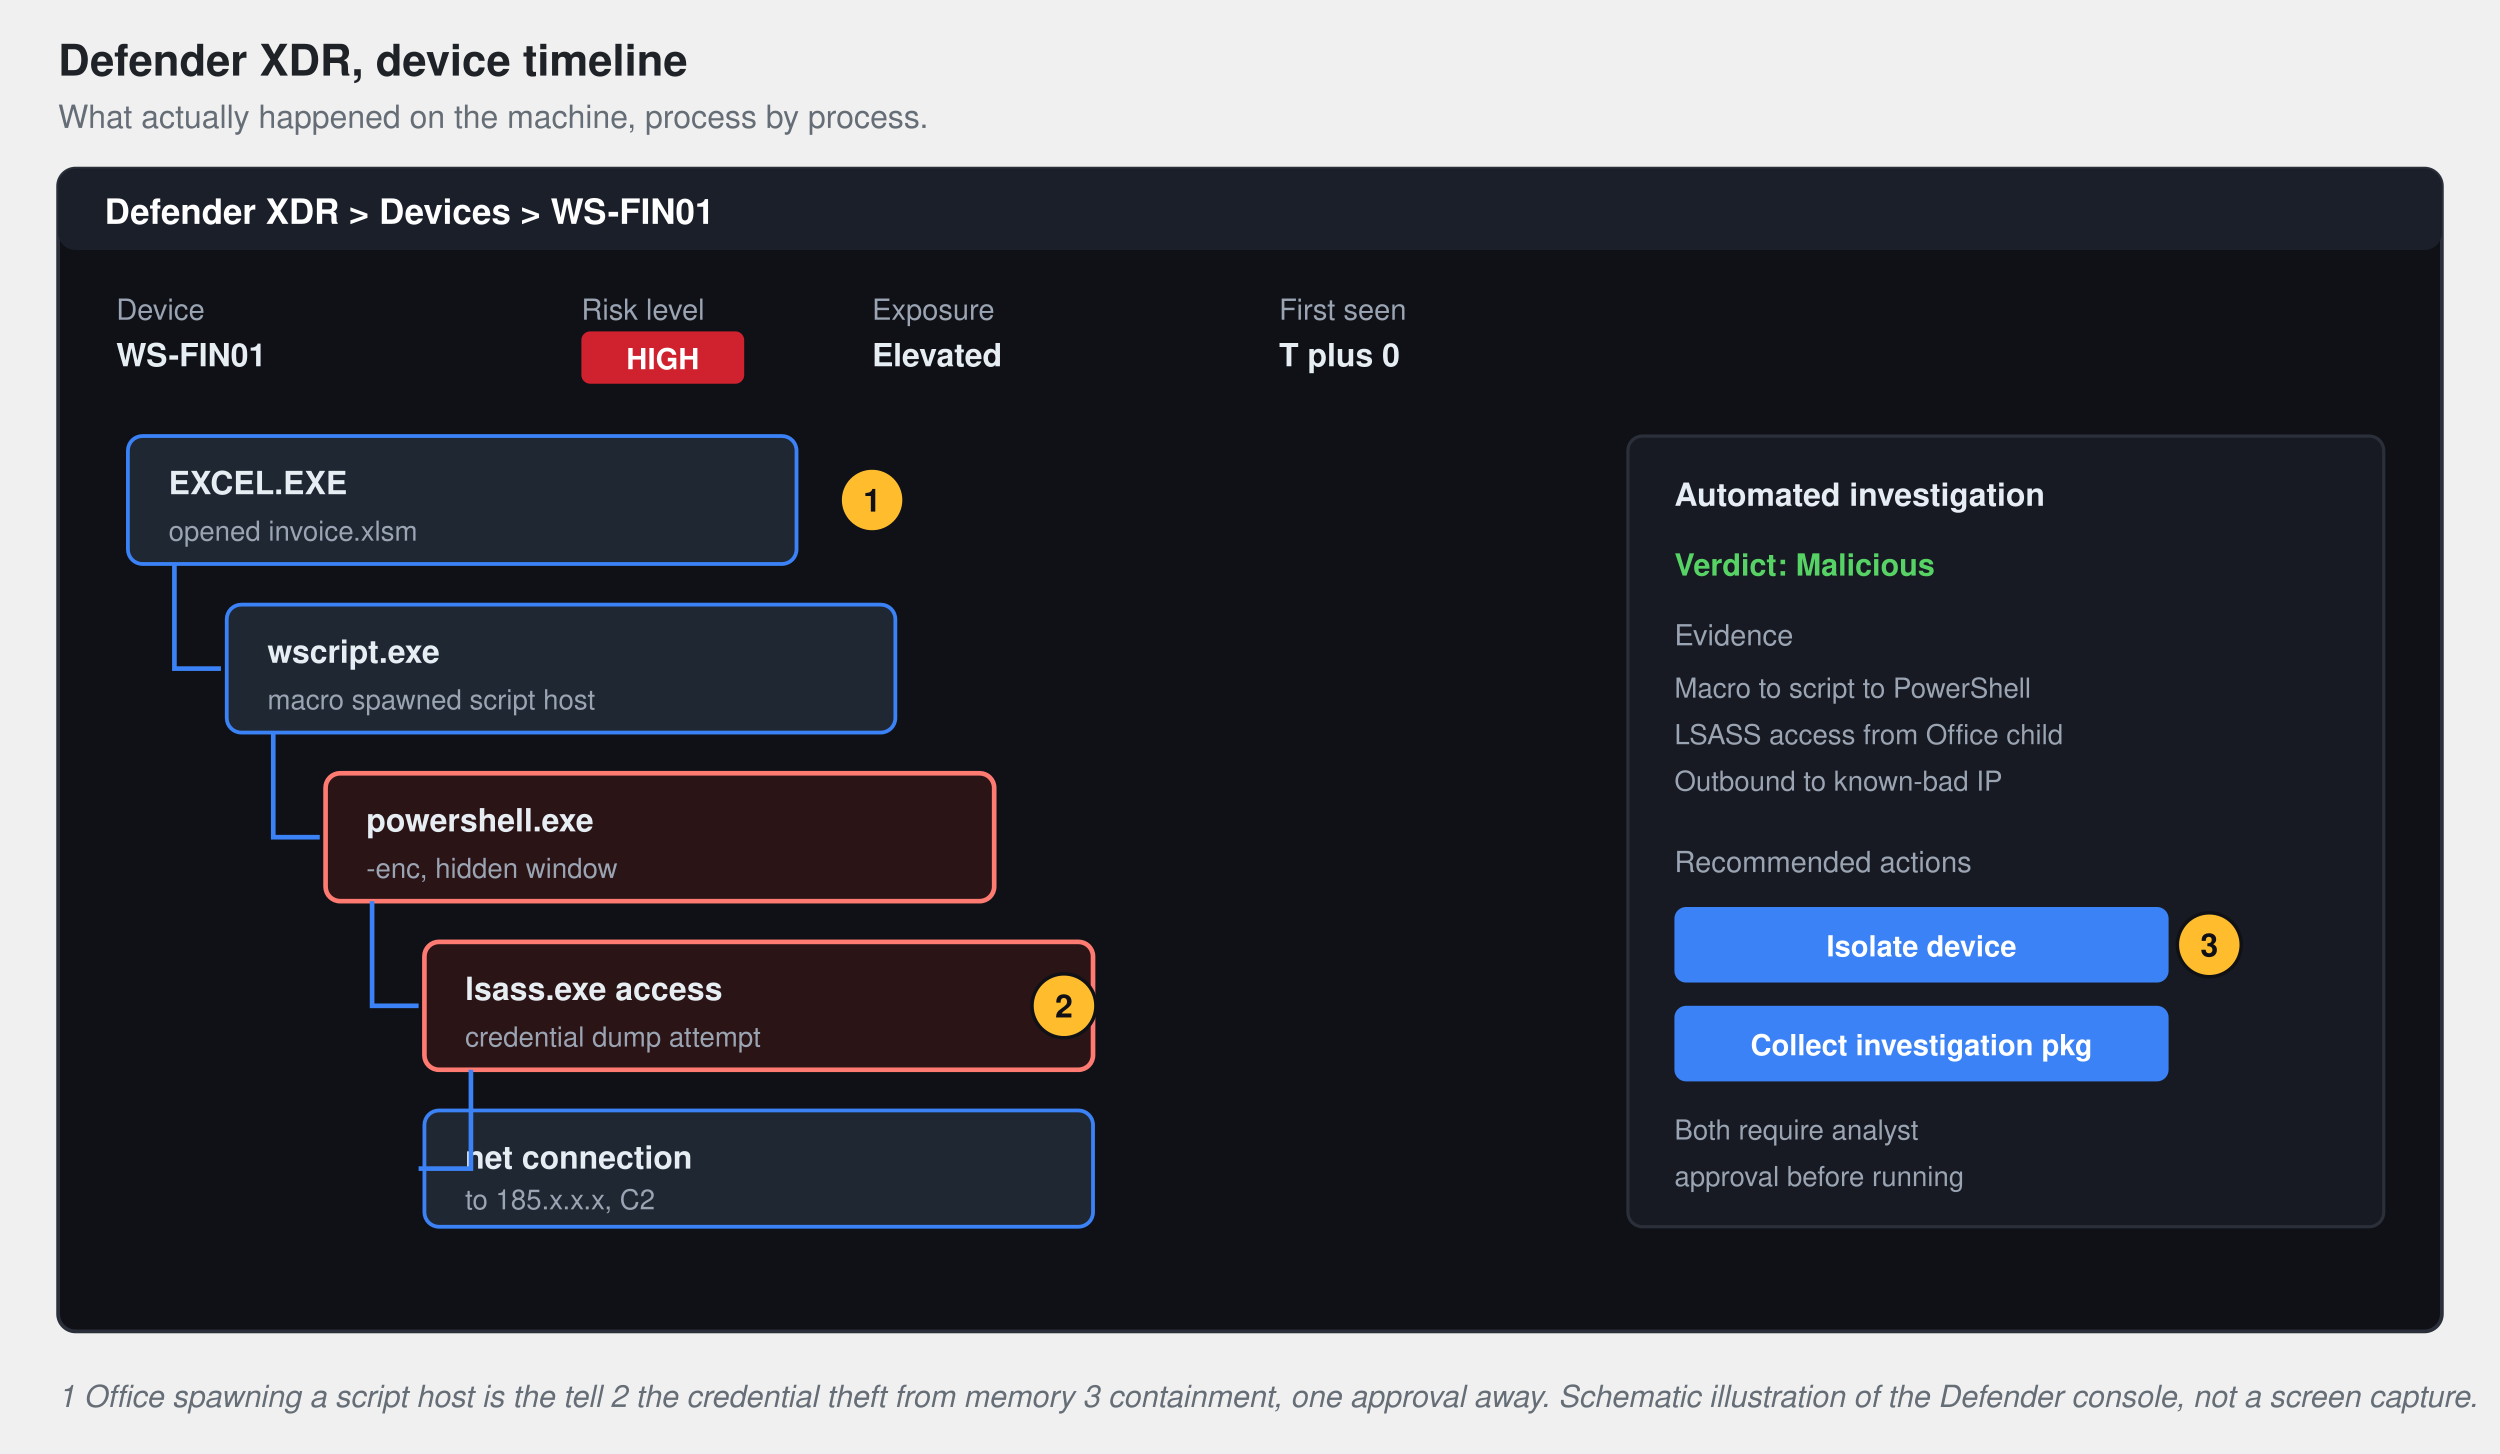
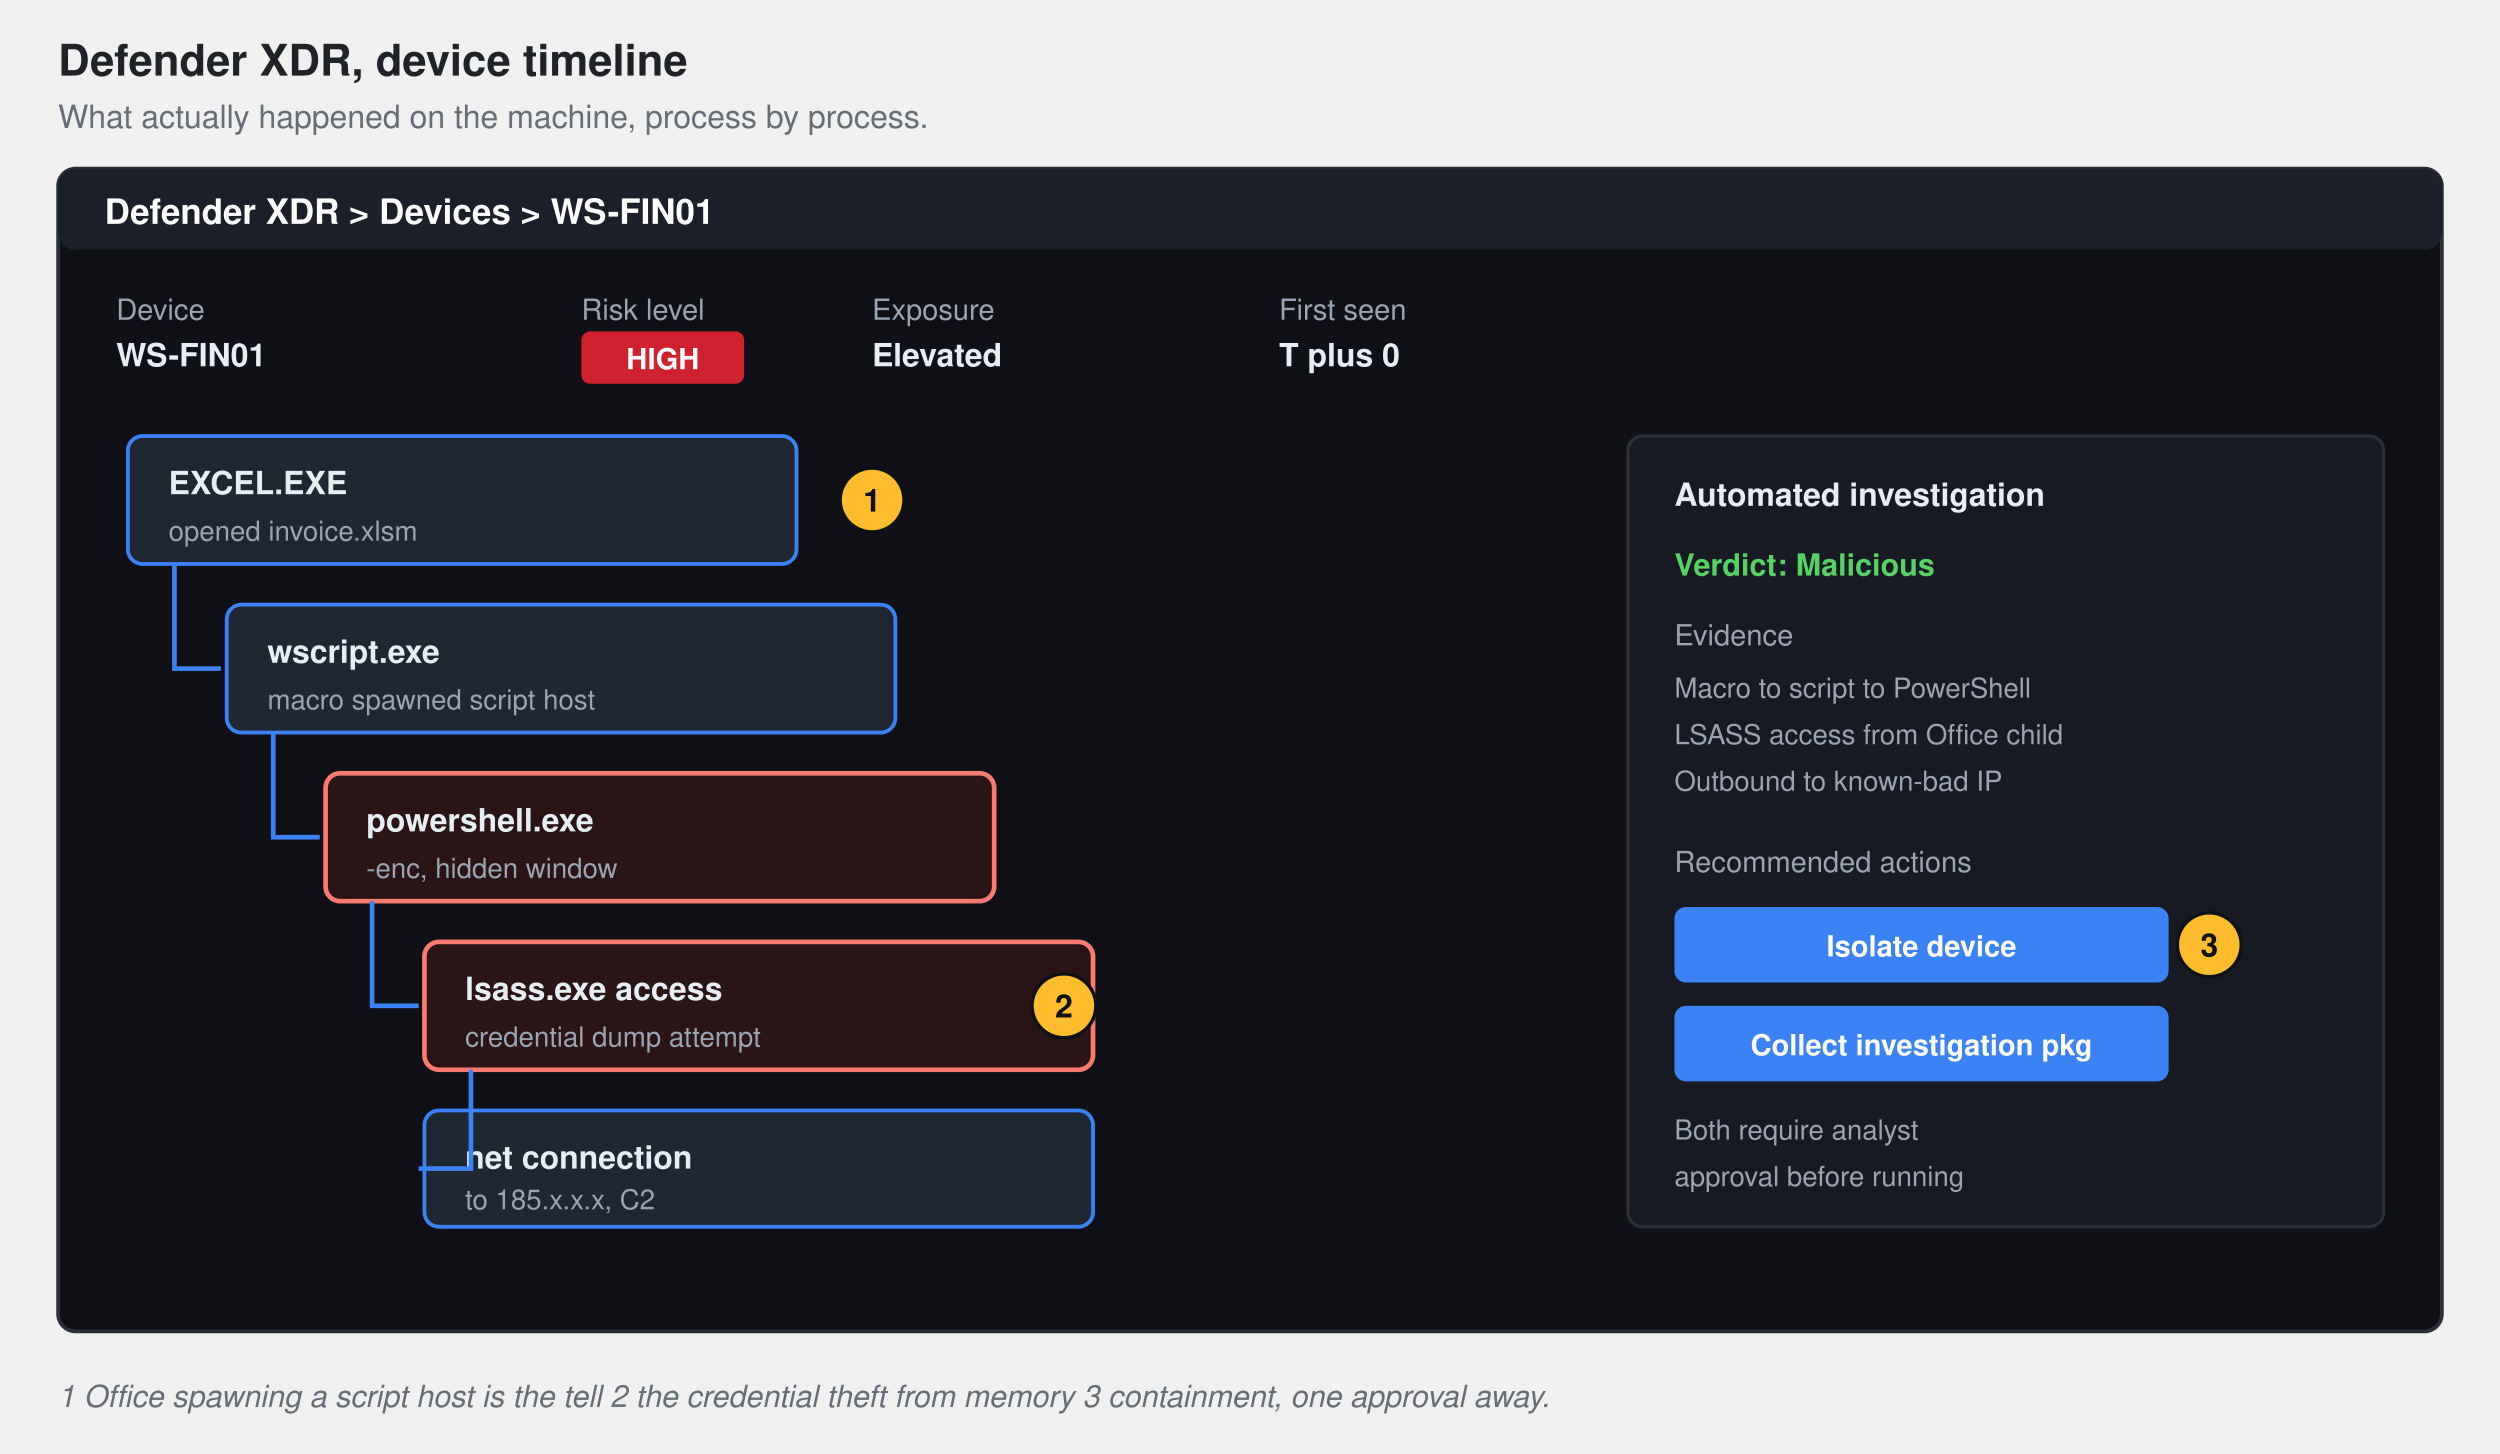
<svg xmlns="http://www.w3.org/2000/svg" viewBox="0 0 860 500" width="860" height="500" role="img" aria-labelledby="t d">
  <style>
    text { font-family: -apple-system, BlinkMacSystemFont, "Segoe UI", Helvetica, Arial, sans-serif; }
    .mono { font-family: "SFMono-Regular", Consolas, "Liberation Mono", Menlo, monospace; }
    .app { fill: #0f1117; stroke: #2b2f3a; stroke-width: 1.3; }
    .bar { fill: #1b1f2a; }
    .panel { fill: #171a22; stroke: #2b2f3a; stroke-width: 1.1; }
    .h1 { fill: #1f2328; font-size: 15px; font-weight: 600; }
    .sub{ fill: #656d76; font-size: 11px; }
    .appt{ fill: #ffffff; font-size: 12px; font-weight: 700; }
    .lbl { fill: #9aa4b2; font-size: 10px; }
    .val { fill: #e6edf3; font-size: 11px; font-weight: 700; }
    .risk{ fill: #cf222e; }
    .riskt{ fill: #ffffff; font-size: 10px; font-weight: 700; text-anchor: middle; }
    .proc{ fill: #1f2733; stroke: #3b82f6; stroke-width: 1.3; }
    .procb{ fill: #2a1416; stroke: #ff7b72; stroke-width: 1.6; }
    .pn { fill: #e6edf3; font-size: 11px; font-weight: 700; }
    .pd { fill: #9aa4b2; font-size: 9.5px; }
    .tree{ stroke: #3b82f6; stroke-width: 1.6; fill: none; }
    .ok  { fill: #56d364; font-size: 10.5px; font-weight: 700; }
    .act { fill: #3b82f6; }
    .actt{ fill: #ffffff; font-size: 10px; font-weight: 700; text-anchor: middle; }
    .cnum{ fill: #0f1117; font-size: 11px; font-weight: 700; text-anchor: middle; }
    .cc  { fill: #ffbd2e; stroke: #0f1117; stroke-width: 1.2; }
    .foot{ fill: #656d76; font-size: 10.5px; font-style: italic; }
    @media (prefers-color-scheme: dark) { .h1 { fill: #e6edf3; } .sub { fill: #8b949e; } .foot { fill: #8b949e; } }
  </style>
  <text class="h1" x="20" y="26">Defender XDR, device timeline</text>
  <text class="sub" x="20" y="44">What actually happened on the machine, process by process.</text>
  <rect class="app" x="20" y="58" width="820" height="400" rx="6" />
  <rect class="bar" x="20" y="58" width="820" height="28" rx="6" />
  <text class="appt" x="36" y="77">Defender XDR  &gt;  Devices  &gt;  WS-FIN01</text>
  <text class="lbl" x="40" y="110">Device</text>
  <text class="val" x="40" y="126">WS-FIN01</text>
  <text class="lbl" x="200" y="110">Risk level</text>
  <rect class="risk" x="200" y="114" width="56" height="18" rx="3" />
  <text class="riskt" x="228" y="127">HIGH</text>
  <text class="lbl" x="300" y="110">Exposure</text>
  <text class="val" x="300" y="126">Elevated</text>
  <text class="lbl" x="440" y="110">First seen</text>
  <text class="val" x="440" y="126">T plus 0</text>
  <rect class="proc" x="44" y="150" width="230" height="44" rx="5" />
  <text class="pn" x="58" y="170">EXCEL.EXE</text>
  <text class="pd" x="58" y="186">opened invoice.xlsm</text>
  <rect class="proc" x="78" y="208" width="230" height="44" rx="5" />
  <text class="pn" x="92" y="228">wscript.exe</text>
  <text class="pd" x="92" y="244">macro spawned script host</text>
  <rect class="procb" x="112" y="266" width="230" height="44" rx="5" />
  <text class="pn" x="126" y="286">powershell.exe</text>
  <text class="pd" x="126" y="302">-enc, hidden window</text>
  <rect class="procb" x="146" y="324" width="230" height="44" rx="5" />
  <text class="pn" x="160" y="344">lsass.exe access</text>
  <text class="pd" x="160" y="360">credential dump attempt</text>
  <rect class="proc" x="146" y="382" width="230" height="40" rx="5" />
  <text class="pn" x="160" y="402">net connection</text>
  <text class="pd" x="160" y="416">to 185.x.x.x, C2</text>
  <path class="tree" d="M 60 194 L 60 230 L 76 230" />
  <path class="tree" d="M 94 252 L 94 288 L 110 288" />
  <path class="tree" d="M 128 310 L 128 346 L 144 346" />
  <path class="tree" d="M 162 368 L 162 402 L 144 402" />
  <rect class="panel" x="560" y="150" width="260" height="272" rx="5" />
  <text class="val" x="576" y="174">Automated investigation</text>
  <text class="ok" x="576" y="198">Verdict: Malicious</text>
  <text class="lbl" x="576" y="222">Evidence</text>
  <text class="pd" x="576" y="240">Macro to script to PowerShell</text>
  <text class="pd" x="576" y="256">LSASS access from Office child</text>
  <text class="pd" x="576" y="272">Outbound to known-bad IP</text>
  <text class="lbl" x="576" y="300">Recommended actions</text>
  <rect class="act" x="576" y="312" width="170" height="26" rx="4" />
  <text class="actt" x="661" y="329">Isolate device</text>
  <rect class="act" x="576" y="346" width="170" height="26" rx="4" />
  <text class="actt" x="661" y="363">Collect investigation pkg</text>
  <text class="pd" x="576" y="392">Both require analyst</text>
  <text class="pd" x="576" y="408">approval before running</text>
  <circle class="cc" cx="300" cy="172" r="11" />
  <text class="cnum" x="300" y="176">1</text>
  <circle class="cc" cx="366" cy="346" r="11" />
  <text class="cnum" x="366" y="350">2</text>
  <circle class="cc" cx="760" cy="325" r="11" />
  <text class="cnum" x="760" y="329">3</text>
-   <text class="foot" x="20" y="484">1 Office spawning a script host is the tell  2 the credential theft from memory  3 containment, one approval away.  Schematic illustration of the Defender console, not a screen capture.</text>
+   <text class="foot" x="20" y="484">1 Office spawning a script host is the tell  2 the credential theft from memory  3 containment, one approval away.</text>
</svg>
